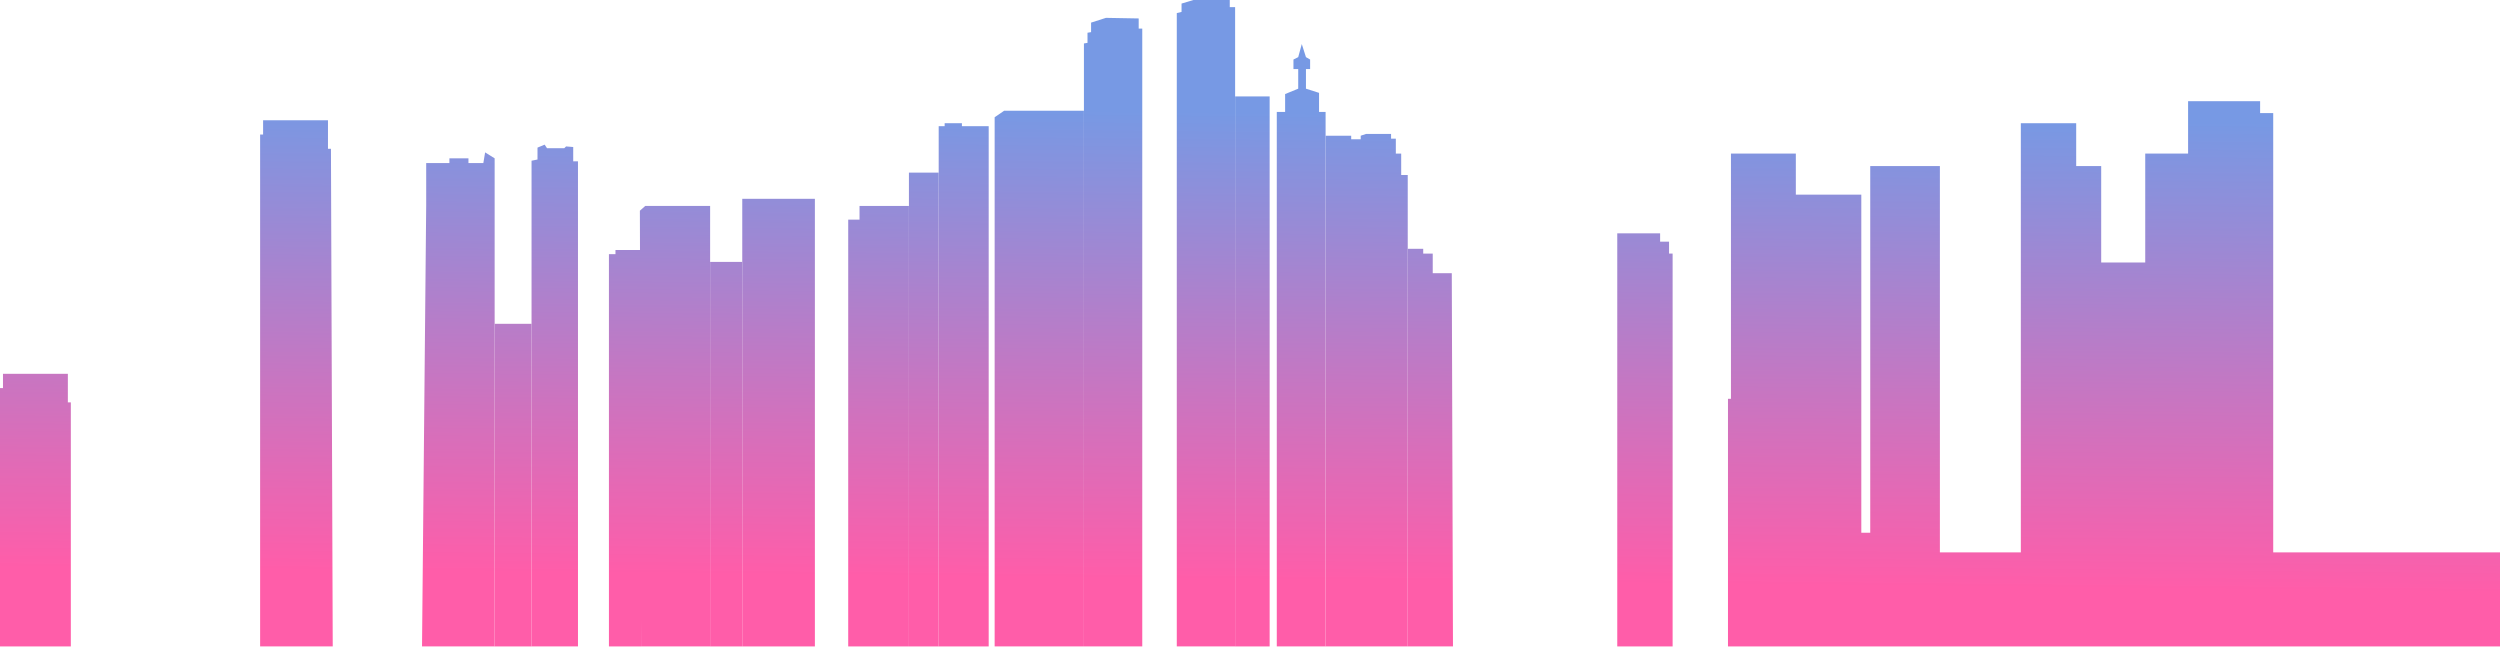
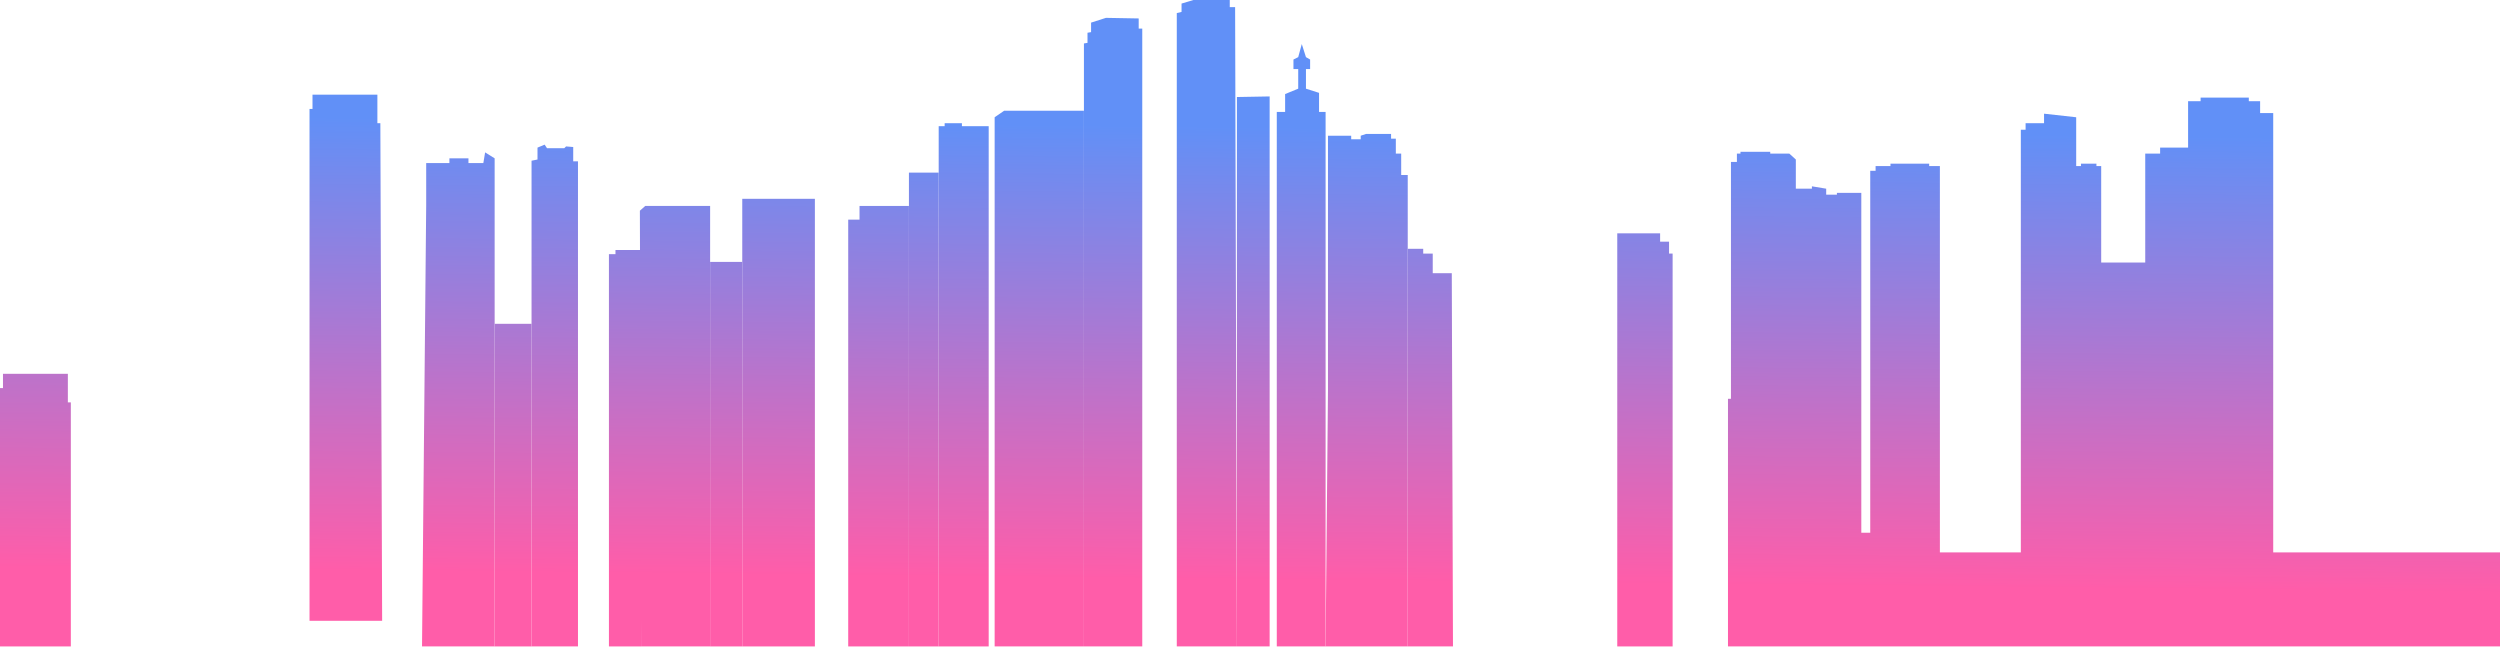
<svg xmlns="http://www.w3.org/2000/svg" width="2100" height="543" viewBox="0 0 2100 543" fill="none">
-   <path d="M218.501 112.998H221.001V100.998H275.501V124.998H278.001L279.501 543H218.501V112.998Z" fill="url(#paint0_linear_351_33)" />
+   <path d="M260 91.498H262.5V79.498H317V103.498H319.5L321 521.5H260V91.498Z" fill="url(#paint0_linear_351_33)" />
  <path d="M358.001 172.498V136.998H377.501V132.998H393.501V136.998H406.001L407.501 127.998L415.501 132.998V543H385.001H354.501L358.001 172.498Z" fill="url(#paint1_linear_351_33)" />
  <path d="M415.501 271.998H446.501V543H415.501V271.998Z" fill="url(#paint2_linear_351_33)" />
  <path d="M446.501 134.998L451.501 133.998V123.998L457.501 121.498L459.501 124.498H474.001L475.501 122.998L481.501 123.498V135.498H485.501V543H446.501V134.998Z" fill="url(#paint3_linear_351_33)" />
  <path d="M537.501 176.998L542.001 172.998H596.501V543H538.501L537.501 176.998Z" fill="url(#paint4_linear_351_33)" />
  <path d="M511.501 213.498H517.001V209.998H538.501V543H511.501V213.498Z" fill="url(#paint5_linear_351_33)" />
  <path d="M596.501 219.998H623.501V543H596.501V219.998Z" fill="url(#paint6_linear_351_33)" />
  <path d="M623.501 166.998H684.501V543H623.501V166.998Z" fill="url(#paint7_linear_351_33)" />
  <path d="M712.501 184.498H722.001V172.998H763.501V543H712.501V184.498Z" fill="url(#paint8_linear_351_33)" />
  <path d="M763.501 144.998H788.501V543H763.501V144.998Z" fill="url(#paint9_linear_351_33)" />
  <path d="M788.501 105.998H793.501V103.498H808.001V105.998H830.501V543H788.501V105.998Z" fill="url(#paint10_linear_351_33)" />
  <path d="M835.501 98.498L843.501 92.998H910.501V543H835.501V98.498Z" fill="url(#paint11_linear_351_33)" />
  <path d="M910.501 36.498L913.501 35.998V27.498L916.501 26.998V18.998L929.001 14.998L956.501 15.498V23.998H959.501V543H910.501V36.498Z" fill="url(#paint12_linear_351_33)" />
-   <path d="M988.501 10.998L992.501 9.998V2.998L1002.5 -0.002H1033V5.998H1037.5V543H988.501V10.998Z" fill="url(#paint13_linear_351_33)" />
-   <path d="M1037.5 80.998H1066.5V543H1037.5V80.998Z" fill="url(#paint14_linear_351_33)" />
+   <path d="M988.501 10.998L992.501 9.998V2.998L1002.5 -0.002H1033V5.998H1037.5L1039 543H988.501V10.998Z" fill="url(#paint13_linear_351_33)" />
+   <path d="M1039 81.5L1066.5 80.998V543H1039V312V81.5Z" fill="url(#paint14_linear_351_33)" />
  <path d="M1072.5 93.998H1079.5V78.998L1090.5 74.498V57.998H1086.5V49.998L1090.5 47.998L1093.5 36.998L1097 47.998L1100.5 49.998V57.998H1097V74.498L1108 77.998V93.998H1113.5V543H1072.5V93.998Z" fill="url(#paint15_linear_351_33)" />
-   <path d="M1113.5 113.998H1135V116.998H1143V113.998L1147.5 112.498H1168.5V116.498H1172.5V128.998H1177V146.998H1182.5V543H1113.5V113.998Z" fill="url(#paint16_linear_351_33)" />
+   <path d="M1115.5 113.998H1135V116.998H1143V113.998L1147.5 112.498H1168.5V116.498H1172.5V128.998H1177V146.998H1182.5V543H1113.5L1115.5 328.5V113.998Z" fill="url(#paint16_linear_351_33)" />
  <path d="M1182.5 208.998H1195.5V212.998H1203.5V229.498H1219.5L1220.5 543H1182.5V208.998Z" fill="url(#paint17_linear_351_33)" />
  <path d="M1358.5 195.998H1394.5V202.998H1402V212.998H1405V543H1358.5V195.998Z" fill="url(#paint18_linear_351_33)" />
  <path d="M0 325.998H2.5V313.998H57V337.998H59.5V543H0V325.998Z" fill="url(#paint19_linear_351_33)" />
-   <path d="M1451.5 334.998H1454V128.998H1508.5V163.5H1563.5V447.5H1571V139.5H1629.5V464H1697.5V103.5H1744V139.5H1765V220.5H1802V128.998H1838V85H1898.5V95H1909.5V464H2100V543H1629.5H1571H1538H1451.5V334.998Z" fill="url(#paint20_linear_351_33)" />
+   <path d="M1451.5 334.998H1454V136H1459V128.998H1462V127.5H1487V128.998H1503L1508.5 134V158.5H1522V156.5L1534 158.5V163.5H1543V162H1563.5V163.5V447.5H1571V143.5H1575.5V139.5H1588V137.5H1620.5V139.5H1629.5V464H1697.5V109H1701.5V103.5H1717V95.5L1744 98.5V103.5V139.5H1748V137.5H1761V139.5H1765V220.5H1802V128.998H1814.5V124H1838V85H1848.5V82H1889V85H1898.5V95H1909.5V464H2100V543H1629.5H1571H1538H1451.5V334.998Z" fill="url(#paint20_linear_351_33)" />
  <defs>
-     <linearGradient id="paint0_linear_351_33" x1="729.5" y1="483.996" x2="734.5" y2="8.70923e-06" gradientUnits="userSpaceOnUse">
+     <linearGradient id="paint0_linear_351_33" x1="729.5" y1="483.996" x2="734.5" y2="8.706e-06" gradientUnits="userSpaceOnUse">
      <stop stop-color="#FF5DA9" />
-       <stop offset="0.812" stop-color="#7799E4" />
+       <stop offset="0.787" stop-color="#6190F7" />
    </linearGradient>
-     <linearGradient id="paint1_linear_351_33" x1="729.5" y1="483.996" x2="734.5" y2="8.70923e-06" gradientUnits="userSpaceOnUse">
+     <linearGradient id="paint1_linear_351_33" x1="729.5" y1="483.996" x2="734.5" y2="8.706e-06" gradientUnits="userSpaceOnUse">
      <stop stop-color="#FF5DA9" />
-       <stop offset="0.812" stop-color="#7799E4" />
+       <stop offset="0.787" stop-color="#6190F7" />
    </linearGradient>
-     <linearGradient id="paint2_linear_351_33" x1="729.5" y1="483.996" x2="734.5" y2="8.70923e-06" gradientUnits="userSpaceOnUse">
+     <linearGradient id="paint2_linear_351_33" x1="729.5" y1="483.996" x2="734.5" y2="8.706e-06" gradientUnits="userSpaceOnUse">
      <stop stop-color="#FF5DA9" />
-       <stop offset="0.812" stop-color="#7799E4" />
+       <stop offset="0.787" stop-color="#6190F7" />
    </linearGradient>
-     <linearGradient id="paint3_linear_351_33" x1="729.5" y1="483.996" x2="734.5" y2="8.70923e-06" gradientUnits="userSpaceOnUse">
+     <linearGradient id="paint3_linear_351_33" x1="729.5" y1="483.996" x2="734.5" y2="8.706e-06" gradientUnits="userSpaceOnUse">
      <stop stop-color="#FF5DA9" />
-       <stop offset="0.812" stop-color="#7799E4" />
+       <stop offset="0.787" stop-color="#6190F7" />
    </linearGradient>
-     <linearGradient id="paint4_linear_351_33" x1="729.5" y1="483.996" x2="734.5" y2="8.70923e-06" gradientUnits="userSpaceOnUse">
+     <linearGradient id="paint4_linear_351_33" x1="729.5" y1="483.996" x2="734.5" y2="8.706e-06" gradientUnits="userSpaceOnUse">
      <stop stop-color="#FF5DA9" />
-       <stop offset="0.812" stop-color="#7799E4" />
+       <stop offset="0.787" stop-color="#6190F7" />
    </linearGradient>
-     <linearGradient id="paint5_linear_351_33" x1="729.5" y1="483.996" x2="734.5" y2="8.70923e-06" gradientUnits="userSpaceOnUse">
+     <linearGradient id="paint5_linear_351_33" x1="729.5" y1="483.996" x2="734.5" y2="8.706e-06" gradientUnits="userSpaceOnUse">
      <stop stop-color="#FF5DA9" />
-       <stop offset="0.812" stop-color="#7799E4" />
+       <stop offset="0.787" stop-color="#6190F7" />
    </linearGradient>
-     <linearGradient id="paint6_linear_351_33" x1="729.5" y1="483.996" x2="734.5" y2="8.70923e-06" gradientUnits="userSpaceOnUse">
+     <linearGradient id="paint6_linear_351_33" x1="729.5" y1="483.996" x2="734.5" y2="8.706e-06" gradientUnits="userSpaceOnUse">
      <stop stop-color="#FF5DA9" />
-       <stop offset="0.812" stop-color="#7799E4" />
+       <stop offset="0.787" stop-color="#6190F7" />
    </linearGradient>
-     <linearGradient id="paint7_linear_351_33" x1="729.5" y1="483.996" x2="734.5" y2="8.70923e-06" gradientUnits="userSpaceOnUse">
+     <linearGradient id="paint7_linear_351_33" x1="729.5" y1="483.996" x2="734.5" y2="8.706e-06" gradientUnits="userSpaceOnUse">
      <stop stop-color="#FF5DA9" />
-       <stop offset="0.812" stop-color="#7799E4" />
+       <stop offset="0.787" stop-color="#6190F7" />
    </linearGradient>
-     <linearGradient id="paint8_linear_351_33" x1="729.5" y1="483.996" x2="734.5" y2="8.70923e-06" gradientUnits="userSpaceOnUse">
+     <linearGradient id="paint8_linear_351_33" x1="729.5" y1="483.996" x2="734.5" y2="8.706e-06" gradientUnits="userSpaceOnUse">
      <stop stop-color="#FF5DA9" />
-       <stop offset="0.812" stop-color="#7799E4" />
+       <stop offset="0.787" stop-color="#6190F7" />
    </linearGradient>
-     <linearGradient id="paint9_linear_351_33" x1="729.5" y1="483.996" x2="734.5" y2="8.70923e-06" gradientUnits="userSpaceOnUse">
+     <linearGradient id="paint9_linear_351_33" x1="729.5" y1="483.996" x2="734.5" y2="8.706e-06" gradientUnits="userSpaceOnUse">
      <stop stop-color="#FF5DA9" />
-       <stop offset="0.812" stop-color="#7799E4" />
+       <stop offset="0.787" stop-color="#6190F7" />
    </linearGradient>
-     <linearGradient id="paint10_linear_351_33" x1="729.5" y1="483.996" x2="734.5" y2="8.70923e-06" gradientUnits="userSpaceOnUse">
+     <linearGradient id="paint10_linear_351_33" x1="729.5" y1="483.996" x2="734.5" y2="8.706e-06" gradientUnits="userSpaceOnUse">
      <stop stop-color="#FF5DA9" />
-       <stop offset="0.812" stop-color="#7799E4" />
+       <stop offset="0.787" stop-color="#6190F7" />
    </linearGradient>
-     <linearGradient id="paint11_linear_351_33" x1="729.5" y1="483.996" x2="734.5" y2="8.70923e-06" gradientUnits="userSpaceOnUse">
+     <linearGradient id="paint11_linear_351_33" x1="729.5" y1="483.996" x2="734.5" y2="8.706e-06" gradientUnits="userSpaceOnUse">
      <stop stop-color="#FF5DA9" />
-       <stop offset="0.812" stop-color="#7799E4" />
+       <stop offset="0.787" stop-color="#6190F7" />
    </linearGradient>
-     <linearGradient id="paint12_linear_351_33" x1="729.5" y1="483.996" x2="734.5" y2="8.70923e-06" gradientUnits="userSpaceOnUse">
+     <linearGradient id="paint12_linear_351_33" x1="729.5" y1="483.996" x2="734.5" y2="8.706e-06" gradientUnits="userSpaceOnUse">
      <stop stop-color="#FF5DA9" />
-       <stop offset="0.812" stop-color="#7799E4" />
+       <stop offset="0.787" stop-color="#6190F7" />
    </linearGradient>
-     <linearGradient id="paint13_linear_351_33" x1="729.5" y1="483.996" x2="734.5" y2="8.70923e-06" gradientUnits="userSpaceOnUse">
+     <linearGradient id="paint13_linear_351_33" x1="729.5" y1="483.996" x2="734.5" y2="8.706e-06" gradientUnits="userSpaceOnUse">
      <stop stop-color="#FF5DA9" />
-       <stop offset="0.812" stop-color="#7799E4" />
+       <stop offset="0.787" stop-color="#6190F7" />
    </linearGradient>
-     <linearGradient id="paint14_linear_351_33" x1="729.5" y1="483.996" x2="734.5" y2="8.70923e-06" gradientUnits="userSpaceOnUse">
+     <linearGradient id="paint14_linear_351_33" x1="729.5" y1="483.996" x2="734.5" y2="8.706e-06" gradientUnits="userSpaceOnUse">
      <stop stop-color="#FF5DA9" />
-       <stop offset="0.812" stop-color="#7799E4" />
+       <stop offset="0.787" stop-color="#6190F7" />
    </linearGradient>
-     <linearGradient id="paint15_linear_351_33" x1="729.5" y1="483.996" x2="734.5" y2="8.70923e-06" gradientUnits="userSpaceOnUse">
+     <linearGradient id="paint15_linear_351_33" x1="729.5" y1="483.996" x2="734.5" y2="8.706e-06" gradientUnits="userSpaceOnUse">
      <stop stop-color="#FF5DA9" />
-       <stop offset="0.812" stop-color="#7799E4" />
+       <stop offset="0.787" stop-color="#6190F7" />
    </linearGradient>
-     <linearGradient id="paint16_linear_351_33" x1="729.5" y1="483.996" x2="734.5" y2="8.70923e-06" gradientUnits="userSpaceOnUse">
+     <linearGradient id="paint16_linear_351_33" x1="729.5" y1="483.996" x2="734.5" y2="8.706e-06" gradientUnits="userSpaceOnUse">
      <stop stop-color="#FF5DA9" />
-       <stop offset="0.812" stop-color="#7799E4" />
+       <stop offset="0.787" stop-color="#6190F7" />
    </linearGradient>
-     <linearGradient id="paint17_linear_351_33" x1="729.5" y1="483.996" x2="734.5" y2="8.70923e-06" gradientUnits="userSpaceOnUse">
+     <linearGradient id="paint17_linear_351_33" x1="729.5" y1="483.996" x2="734.5" y2="8.706e-06" gradientUnits="userSpaceOnUse">
      <stop stop-color="#FF5DA9" />
-       <stop offset="0.812" stop-color="#7799E4" />
+       <stop offset="0.787" stop-color="#6190F7" />
    </linearGradient>
-     <linearGradient id="paint18_linear_351_33" x1="729.5" y1="483.996" x2="734.5" y2="8.70923e-06" gradientUnits="userSpaceOnUse">
+     <linearGradient id="paint18_linear_351_33" x1="729.5" y1="483.996" x2="734.5" y2="8.706e-06" gradientUnits="userSpaceOnUse">
      <stop stop-color="#FF5DA9" />
-       <stop offset="0.812" stop-color="#7799E4" />
+       <stop offset="0.787" stop-color="#6190F7" />
    </linearGradient>
-     <linearGradient id="paint19_linear_351_33" x1="729.5" y1="483.996" x2="734.5" y2="8.70923e-06" gradientUnits="userSpaceOnUse">
+     <linearGradient id="paint19_linear_351_33" x1="729.5" y1="483.996" x2="734.5" y2="8.706e-06" gradientUnits="userSpaceOnUse">
      <stop stop-color="#FF5DA9" />
-       <stop offset="0.812" stop-color="#7799E4" />
+       <stop offset="0.787" stop-color="#6190F7" />
    </linearGradient>
-     <linearGradient id="paint20_linear_351_33" x1="729.5" y1="483.996" x2="734.5" y2="8.70923e-06" gradientUnits="userSpaceOnUse">
+     <linearGradient id="paint20_linear_351_33" x1="729.5" y1="483.996" x2="734.5" y2="8.706e-06" gradientUnits="userSpaceOnUse">
      <stop stop-color="#FF5DA9" />
-       <stop offset="0.812" stop-color="#7799E4" />
+       <stop offset="0.787" stop-color="#6190F7" />
    </linearGradient>
  </defs>
</svg>
